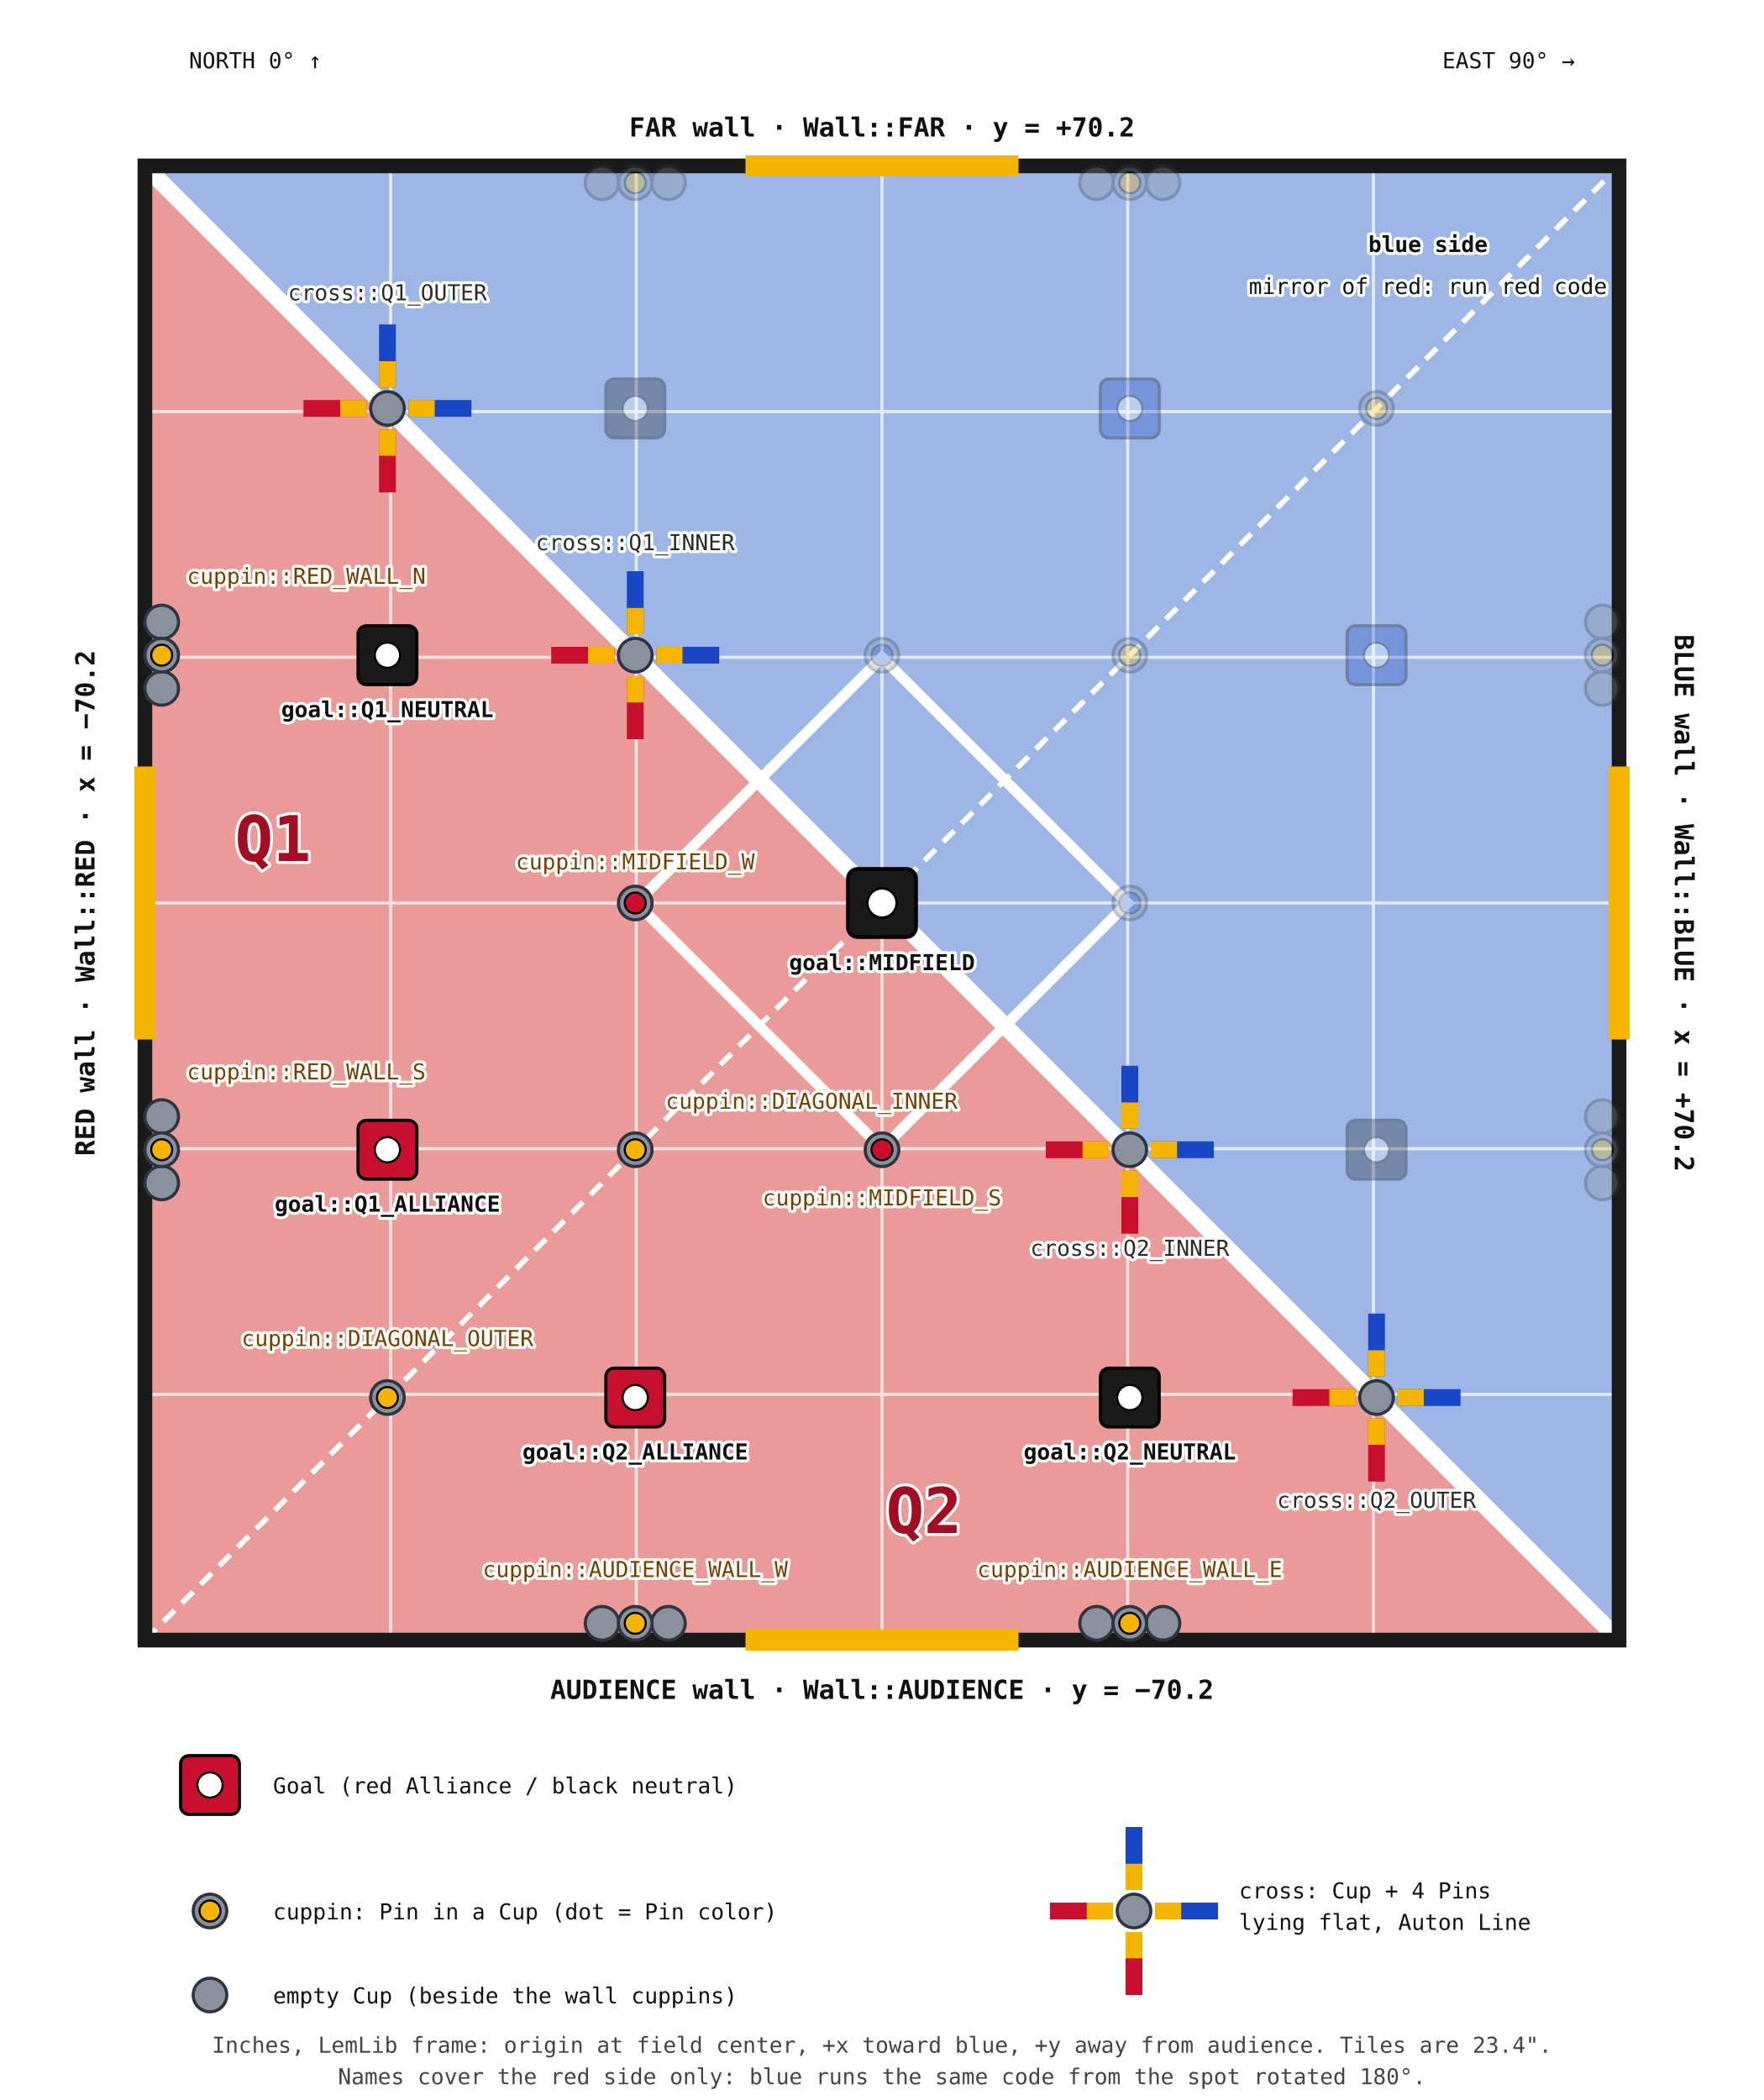
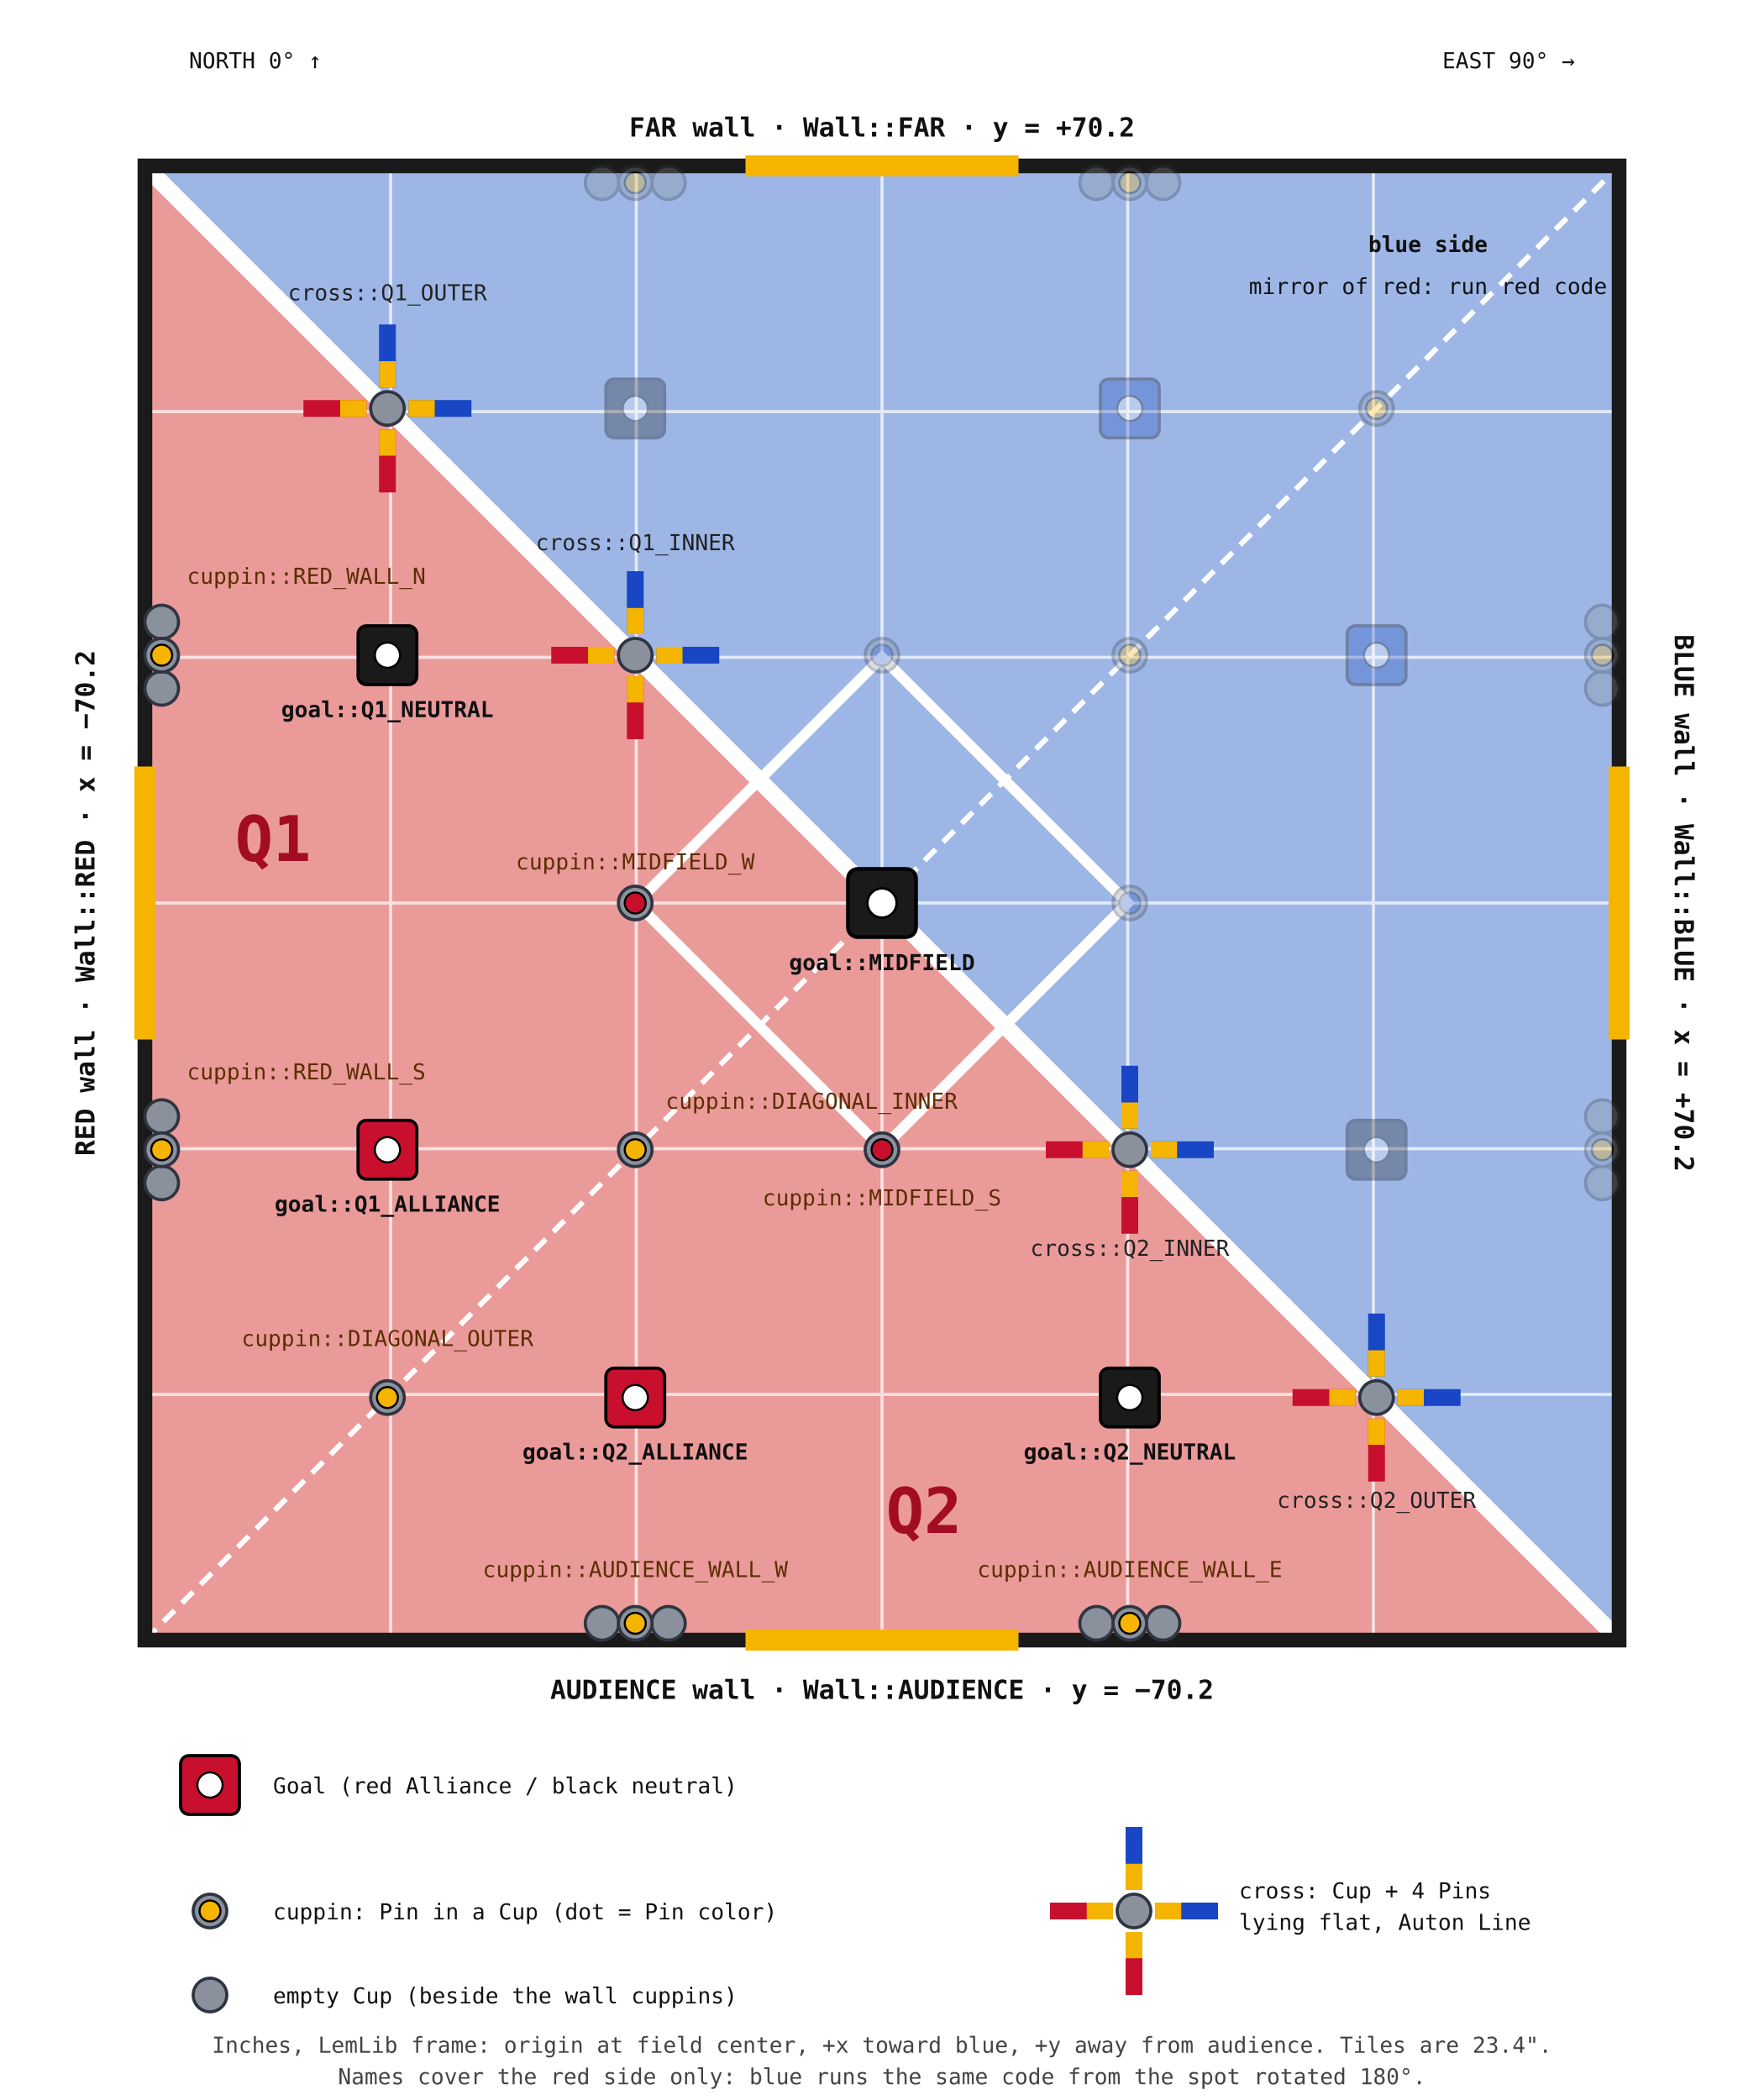
<svg xmlns="http://www.w3.org/2000/svg" xmlns:xlink="http://www.w3.org/1999/xlink" viewBox="-84 -86 168 200" width="840" height="1000">
  <style>
-   text { font-family: ui-monospace, "SF Mono", Menlo, Consolas, monospace; font-size: 2.1px; fill: #111; paint-order: stroke; stroke: #fff; stroke-width: 0.55px; stroke-linejoin: round; }
+   text { font-family: ui-monospace, "SF Mono", Menlo, Consolas, monospace; font-size: 2.1px; fill: #111; }
  .goal   { font-weight: bold; }
-   .cuppin { fill: #7a3e00; }
-   .cross  { fill: #2b2b2b; }
-   .wall   { font-size: 2.5px; font-weight: bold; stroke: none; }
+   .cuppin { fill: #5c2e00; }
+   .cross  { fill: #222; }
+   .wall   { font-size: 2.5px; font-weight: bold; }
  .quad   { font-size: 6px; font-weight: bold; fill: #a30d24; }
-   .note   { fill: #444; stroke: none; }
-   .legend { stroke: none; }
+   .note   { fill: #444; }
  .grid   { stroke: #fff; stroke-width: 0.3; stroke-opacity: 0.7; }
</style>
  <defs>
    <g id="goal">
      <rect x="-2.8" y="-2.8" width="5.6" height="5.6" rx="0.8" stroke="#000" stroke-width="0.3" />
      <circle r="1.2" fill="#fff" stroke="#000" stroke-width="0.2" />
    </g>
    <circle id="cup" r="1.6" fill="#8a919c" stroke="#2f3540" stroke-width="0.3" />
    <g id="cuppin">
      <use xlink:href="#cup" />
      <circle r="1.0" stroke="#000" stroke-width="0.2" />
    </g>
    <g id="cross" stroke-width="1.6">
      <path d="M2 0H8M0 -2V-8" stroke="#1846c4" />
      <path d="M-2 0H-8M0 2V8" stroke="#c8102e" />
      <path d="M2 0H4.5M-2 0H-4.5M0 2V4.5M0 -2V-4.5" stroke="#f5b400" />
      <use xlink:href="#cup" />
    </g>
  </defs>
  <rect x="-84" y="-86" width="168" height="200" fill="#fff" />
  <polygon points="-70.2,70.2 70.2,70.2 -70.2,-70.2" fill="#eb9a9a" />
  <polygon points="70.2,-70.2 70.2,70.2 -70.2,-70.2" fill="#9db6e6" />
  <path class="grid" d="M-46.8 -70.2V70.2M-23.4 -70.2V70.2M0 -70.2V70.2M23.4 -70.2V70.2M46.8 -70.2V70.2M-70.2 -46.8H70.2M-70.2 -23.4H70.2M-70.2 0H70.2M-70.2 23.4H70.2M-70.2 46.8H70.2" />
  <line x1="-70.2" y1="-70.2" x2="70.2" y2="70.2" stroke="#fff" stroke-width="1.6" />
  <line x1="-70.2" y1="70.2" x2="70.2" y2="-70.2" stroke="#fff" stroke-width="0.5" stroke-dasharray="1.5 1" />
  <polygon points="-23.4,0 0,-23.4 23.4,0 0,23.4" fill="none" stroke="#fff" stroke-width="1" />
  <rect x="-70.2" y="-70.2" width="140.4" height="140.4" fill="none" stroke="#1a1a1a" stroke-width="1.4" />
  <path d="M-70.2 -13V13M70.2 -13V13M-13 70.2H13M-13 -70.2H13" stroke="#f5b400" stroke-width="2" />
  <g opacity="0.3">
    <use xlink:href="#goal" x="47.1" y="-23.6" fill="#1846c4" />
    <use xlink:href="#goal" x="23.6" y="-47.1" fill="#1846c4" />
    <use xlink:href="#goal" x="47.1" y="23.5" fill="#1a1a1a" />
    <use xlink:href="#goal" x="-23.5" y="-47.1" fill="#1a1a1a" />
    <use xlink:href="#cup" x="68.6" y="-20.44" />
    <use xlink:href="#cup" x="68.6" y="-26.76" />
    <use xlink:href="#cuppin" x="68.6" y="-23.6" fill="#f5b400" />
    <use xlink:href="#cup" x="68.6" y="26.66" />
    <use xlink:href="#cup" x="68.6" y="20.34" />
    <use xlink:href="#cuppin" x="68.6" y="23.5" fill="#f5b400" />
    <use xlink:href="#cup" x="20.44" y="-68.6" />
    <use xlink:href="#cup" x="26.76" y="-68.6" />
    <use xlink:href="#cuppin" x="23.6" y="-68.6" fill="#f5b400" />
    <use xlink:href="#cup" x="-26.66" y="-68.6" />
    <use xlink:href="#cup" x="-20.34" y="-68.6" />
    <use xlink:href="#cuppin" x="-23.5" y="-68.6" fill="#f5b400" />
    <use xlink:href="#cuppin" x="23.6" y="-23.6" fill="#f5b400" />
    <use xlink:href="#cuppin" x="47.1" y="-47.1" fill="#f5b400" />
    <use xlink:href="#cuppin" x="23.6" y="0" fill="#1846c4" />
    <use xlink:href="#cuppin" x="0" y="-23.6" fill="#1846c4" />
  </g>
  <use xlink:href="#goal" x="-47.1" y="23.5" fill="#c8102e" />
  <use xlink:href="#goal" x="-23.5" y="47.1" fill="#c8102e" />
  <use xlink:href="#goal" x="-47.1" y="-23.6" fill="#1a1a1a" />
  <use xlink:href="#goal" x="23.6" y="47.1" fill="#1a1a1a" />
  <use xlink:href="#goal" transform="scale(1.16)" fill="#1a1a1a" />
  <use xlink:href="#cup" x="-68.6" y="26.66" />
  <use xlink:href="#cup" x="-68.6" y="20.34" />
  <use xlink:href="#cuppin" x="-68.6" y="23.5" fill="#f5b400" />
  <use xlink:href="#cup" x="-68.6" y="-20.44" />
  <use xlink:href="#cup" x="-68.6" y="-26.76" />
  <use xlink:href="#cuppin" x="-68.6" y="-23.6" fill="#f5b400" />
  <use xlink:href="#cup" x="-26.66" y="68.6" />
  <use xlink:href="#cup" x="-20.34" y="68.6" />
  <use xlink:href="#cuppin" x="-23.5" y="68.6" fill="#f5b400" />
  <use xlink:href="#cup" x="20.44" y="68.6" />
  <use xlink:href="#cup" x="26.76" y="68.6" />
  <use xlink:href="#cuppin" x="23.6" y="68.6" fill="#f5b400" />
  <use xlink:href="#cuppin" x="-23.5" y="23.5" fill="#f5b400" />
  <use xlink:href="#cuppin" x="-47.1" y="47.1" fill="#f5b400" />
  <use xlink:href="#cuppin" x="-23.5" y="0" fill="#c8102e" />
  <use xlink:href="#cuppin" x="0" y="23.5" fill="#c8102e" />
  <use xlink:href="#cross" x="-23.5" y="-23.6" />
  <use xlink:href="#cross" x="-47.1" y="-47.1" />
  <use xlink:href="#cross" x="23.6" y="23.5" />
  <use xlink:href="#cross" x="47.1" y="47.1" />
  <g text-anchor="middle">
    <text class="goal" x="-47.1" y="29.4">goal::Q1_ALLIANCE</text>
    <text class="goal" x="-47.1" y="-17.7">goal::Q1_NEUTRAL</text>
    <text class="goal" x="-23.5" y="53">goal::Q2_ALLIANCE</text>
    <text class="goal" x="23.6" y="53">goal::Q2_NEUTRAL</text>
    <text class="goal" x="0" y="6.4">goal::MIDFIELD</text>
    <text class="cuppin" x="-23.5" y="64.2">cuppin::AUDIENCE_WALL_W</text>
    <text class="cuppin" x="23.6" y="64.2">cuppin::AUDIENCE_WALL_E</text>
    <text class="cuppin" x="-47.1" y="42.2">cuppin::DIAGONAL_OUTER</text>
    <text class="cuppin" x="-23.5" y="-3.2">cuppin::MIDFIELD_W</text>
    <text class="cuppin" x="0" y="28.8">cuppin::MIDFIELD_S</text>
    <text class="cross" x="-23.5" y="-33.6">cross::Q1_INNER</text>
    <text class="cross" x="-47.1" y="-57.4">cross::Q1_OUTER</text>
    <text class="cross" x="23.6" y="33.6">cross::Q2_INNER</text>
    <text class="cross" x="47.1" y="57.6">cross::Q2_OUTER</text>
  </g>
  <text class="cuppin" x="-66.2" y="16.8">cuppin::RED_WALL_S</text>
  <text class="cuppin" x="-66.2" y="-30.4">cuppin::RED_WALL_N</text>
  <text class="cuppin" x="-20.6" y="19.6">cuppin::DIAGONAL_INNER</text>
  <text class="quad" x="-58" y="-4" text-anchor="middle">Q1</text>
  <text class="quad" x="4" y="60" text-anchor="middle">Q2</text>
  <text x="52" y="-62" text-anchor="middle" font-size="3" font-weight="bold" fill="#0f2f8a">blue side</text>
  <text x="52" y="-58" text-anchor="middle" fill="#0f2f8a">mirror of red: run red code</text>
  <text class="wall" x="-75" y="0" text-anchor="middle" fill="#c8102e" transform="rotate(-90 -75 0)">RED wall · Wall::RED · x = −70.2</text>
  <text class="wall" x="75.5" y="0" text-anchor="middle" fill="#1846c4" transform="rotate(90 75.5 0)">BLUE wall · Wall::BLUE · x = +70.2</text>
  <text class="wall" x="0" y="-73" text-anchor="middle">FAR wall · Wall::FAR · y = +70.2</text>
  <text class="wall" x="0" y="75.8" text-anchor="middle">AUDIENCE wall · Wall::AUDIENCE · y = −70.2</text>
-   <text class="legend" x="-66" y="-79.5" font-size="2.4">NORTH 0° ↑</text>
-   <text class="legend" x="66" y="-79.5" font-size="2.4" text-anchor="end">EAST 90° →</text>
+   <text x="-66" y="-79.5" font-size="2.4">NORTH 0° ↑</text>
+   <text x="66" y="-79.5" font-size="2.4" text-anchor="end">EAST 90° →</text>
  <use xlink:href="#goal" x="-64" y="84" fill="#c8102e" />
-   <text class="legend" x="-58" y="84.8">Goal (red Alliance / black neutral)</text>
+   <text x="-58" y="84.8">Goal (red Alliance / black neutral)</text>
  <use xlink:href="#cuppin" x="-64" y="96" fill="#f5b400" />
-   <text class="legend" x="-58" y="96.8">cuppin: Pin in a Cup (dot = Pin color)</text>
+   <text x="-58" y="96.8">cuppin: Pin in a Cup (dot = Pin color)</text>
  <use xlink:href="#cup" x="-64" y="104" />
-   <text class="legend" x="-58" y="104.8">empty Cup (beside the wall cuppins)</text>
+   <text x="-58" y="104.8">empty Cup (beside the wall cuppins)</text>
  <use xlink:href="#cross" x="24" y="96" />
-   <text class="legend" x="34" y="94.8">cross: Cup + 4 Pins</text>
-   <text class="legend" x="34" y="97.8">lying flat, Auton Line</text>
+   <text x="34" y="94.8">cross: Cup + 4 Pins</text>
+   <text x="34" y="97.8">lying flat, Auton Line</text>
  <text class="note" x="0" y="109.5" text-anchor="middle" font-size="1.9">Inches, LemLib frame: origin at field center, +x toward blue, +y away from audience. Tiles are 23.4".</text>
  <text class="note" x="0" y="112.5" text-anchor="middle" font-size="1.9">Names cover the red side only: blue runs the same code from the spot rotated 180°.</text>
</svg>
